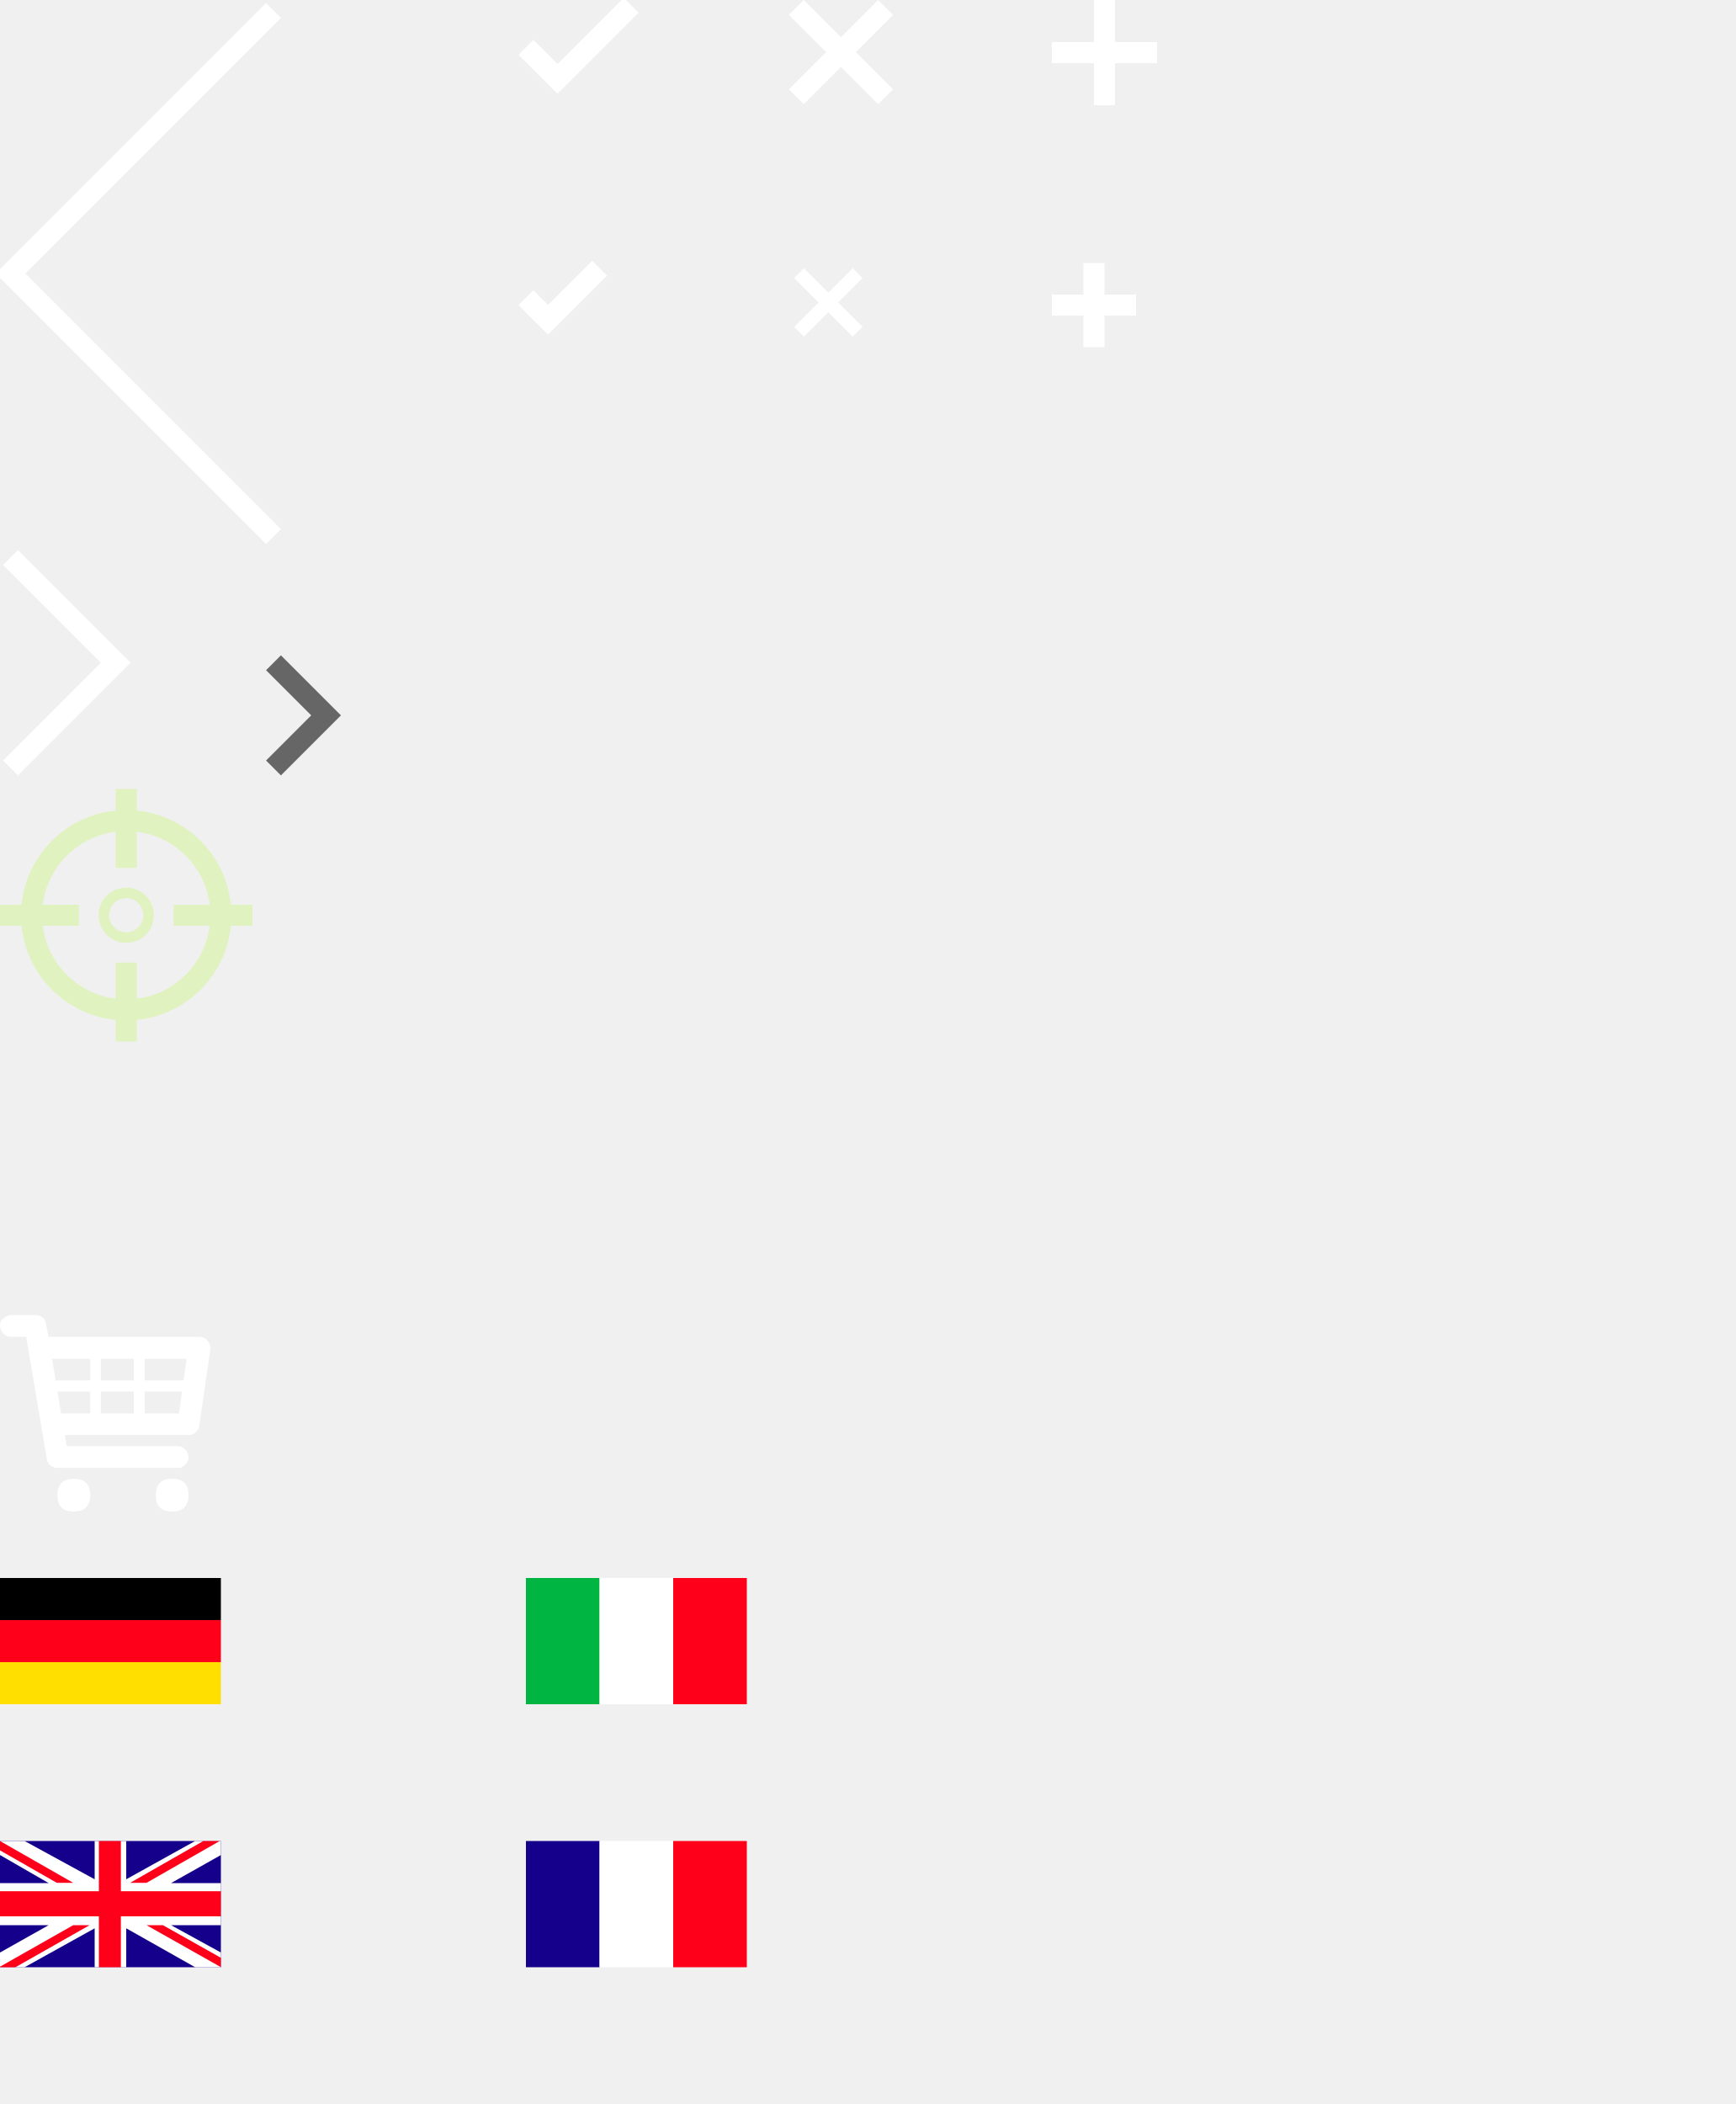
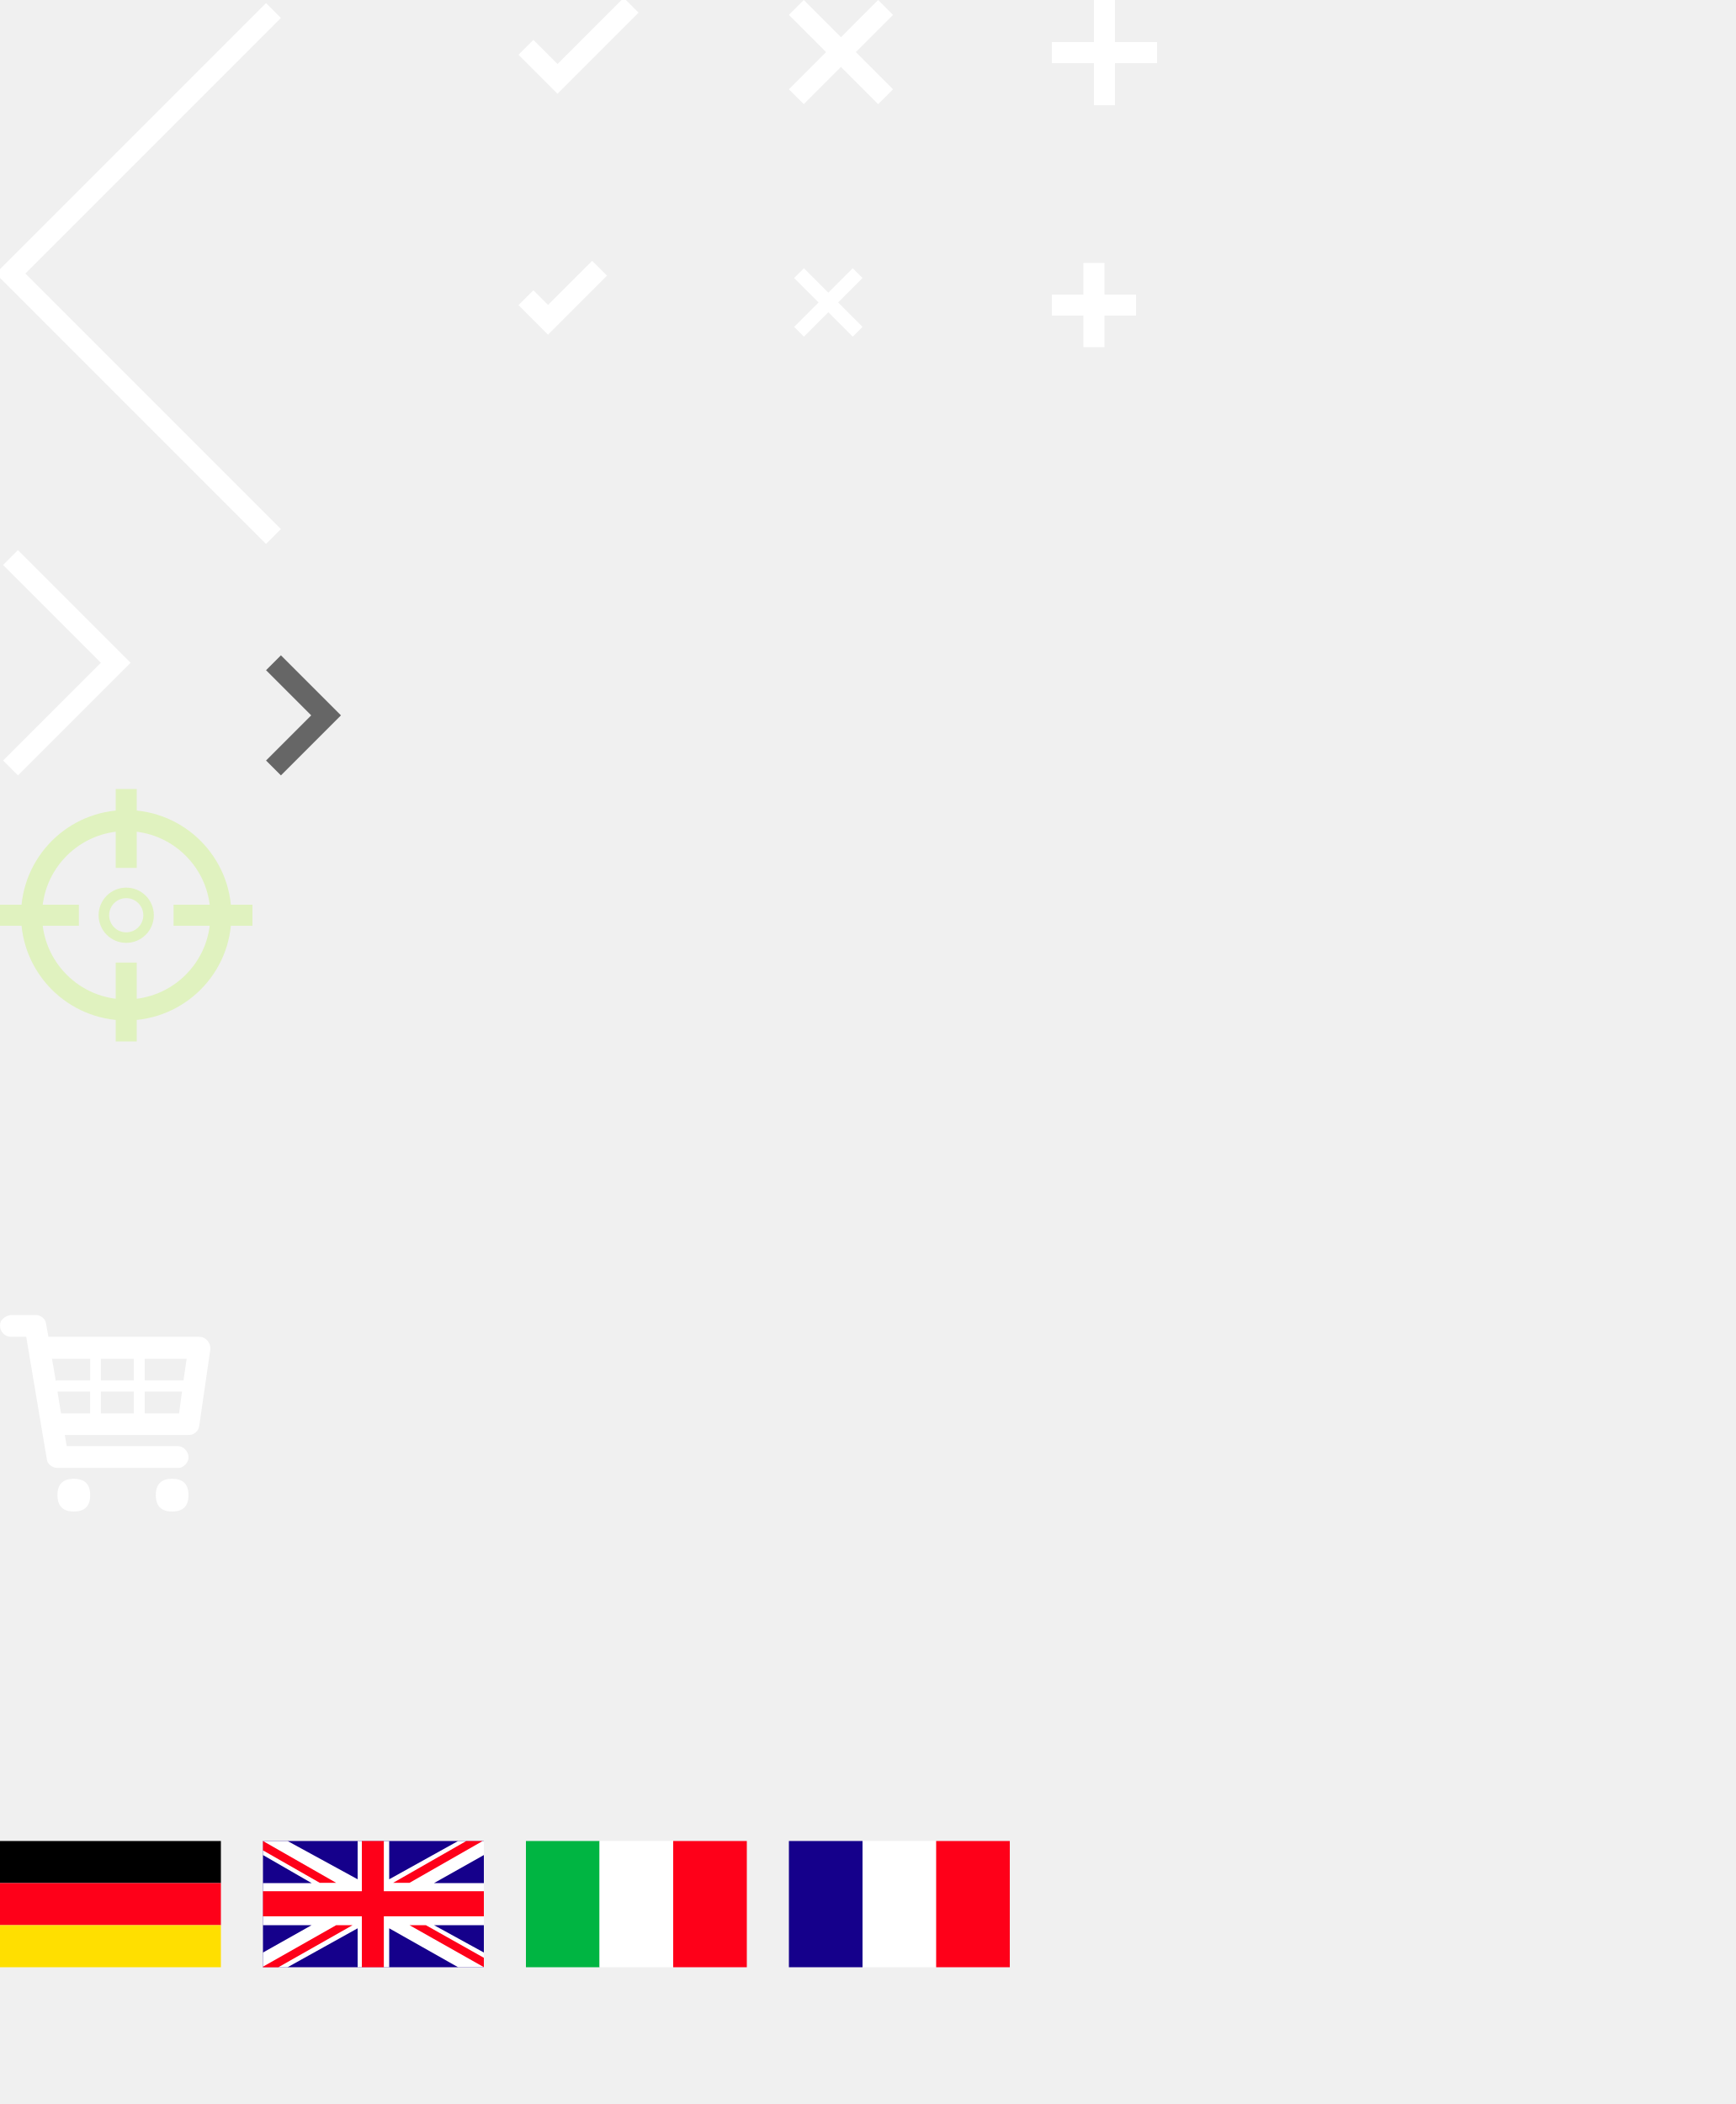
<svg xmlns="http://www.w3.org/2000/svg" version="1.1" x="0px" y="0px" width="165px" height="200px" viewBox="0 0 165 200" enable-background="new 0 0 165 200" xml:space="preserve">
  <g id="BACKGROUND" display="none">
    <rect display="inline" fill="#808080" width="165" height="1350" />
  </g>
  <g id="ELEMENTS">
    <g>
      <rect x="100" y="28" fill="#FFFFFF" width="8" height="2" />
      <rect x="103" y="25" fill="#FFFFFF" width="2" height="8" />
    </g>
    <polygon fill="#FFFFFF" points="84.899,1.416 83.484,0 79.949,3.536 76.414,0 75,1.416 78.535,4.951 75,8.486 76.414,9.9    79.949,6.365 83.484,9.9 84.899,8.486 81.364,4.951  " />
    <polygon fill="#FFFFFF" points="82,26.431 81.07,25.5 78.749,27.821 76.428,25.5 75.5,26.431 77.821,28.751 75.5,31.073 76.428,32    78.749,29.679 81.07,32 82,31.073 79.679,28.751  " />
    <g>
      <rect x="100" y="4" fill="#FFFFFF" width="10" height="2" />
      <rect x="104" fill="#FFFFFF" width="2" height="10" />
    </g>
    <g>
      <circle fill="none" stroke="#E0F2BF" stroke-width="2" stroke-miterlimit="10" cx="12" cy="87" r="9" />
      <g>
        <path fill="#E0F2BF" d="M12,85.375c0.896,0,1.625,0.729,1.625,1.625S12.896,88.625,12,88.625S10.375,87.896,10.375,87     S11.104,85.375,12,85.375 M12,84.375c-1.45,0-2.625,1.175-2.625,2.625S10.55,89.625,12,89.625S14.625,88.45,14.625,87     S13.45,84.375,12,84.375L12,84.375z" />
      </g>
      <line fill="none" stroke="#E0F2BF" stroke-width="2" stroke-miterlimit="10" x1="12" y1="75" x2="12" y2="82.5" />
      <line fill="none" stroke="#E0F2BF" stroke-width="2" stroke-miterlimit="10" x1="12" y1="91.5" x2="12" y2="99" />
      <line fill="none" stroke="#E0F2BF" stroke-width="2" stroke-miterlimit="10" x1="24" y1="87" x2="16.5" y2="87" />
      <line fill="none" stroke="#E0F2BF" stroke-width="2" stroke-miterlimit="10" x1="7.5" y1="87" x2="0" y2="87" />
    </g>
    <polyline fill="none" stroke="#FFFFFF" stroke-width="2" stroke-miterlimit="10" points="1,53 11,63 1,73  " />
    <polyline fill="none" stroke="#666666" stroke-width="2" stroke-miterlimit="10" points="26,63 31,68 26,73  " />
    <polyline fill="none" stroke="#FFFFFF" stroke-width="2" stroke-miterlimit="10" points="26,51 1,26 26,1  " />
    <polyline fill="none" stroke="#FFFFFF" stroke-width="2" stroke-miterlimit="10" points="60,0.5 53,7.5 50,4.5  " />
    <polyline fill="none" stroke="#FFFFFF" stroke-width="2" stroke-miterlimit="10" points="57,25.5 52.1,30.4 50,28.3  " />
    <g>
      <path fill="#FFFFFF" d="M18.94,127.074c0.305,0,0.564,0.12,0.777,0.358c0.212,0.24,0.305,0.52,0.279,0.838l-1.056,7.275    c-0.027,0.241-0.14,0.447-0.34,0.619c-0.2,0.173-0.425,0.253-0.678,0.24H6.162l0.18,1.057h10.525c0.292,0,0.538,0.106,0.737,0.319    c0.2,0.212,0.306,0.451,0.318,0.717c0.014,0.266-0.092,0.513-0.318,0.738c-0.226,0.225-0.472,0.326-0.737,0.298H5.463    c-0.266,0-0.498-0.086-0.698-0.26c-0.2-0.171-0.306-0.371-0.319-0.597l-1.953-11.603H1.058c-0.292,0-0.538-0.1-0.737-0.298    c-0.2-0.2-0.306-0.447-0.32-0.739c-0.014-0.291,0.093-0.53,0.32-0.716c0.225-0.188,0.471-0.292,0.737-0.32H3.37    c0.252,0,0.479,0.079,0.678,0.24c0.199,0.16,0.312,0.372,0.338,0.638l0.22,1.196H18.94z M8.573,129.166H4.945l0.359,2.094    c0.04-0.027,0.093-0.04,0.16-0.04h3.11V129.166z M5.463,132.276l0.339,2.074h2.771v-2.074H5.463z M5.463,142.125    c0-1.036,0.518-1.556,1.555-1.556c1.037,0,1.555,0.52,1.555,1.556c0,1.035-0.518,1.554-1.555,1.554    C5.981,143.679,5.463,143.161,5.463,142.125z M12.719,129.166H9.591v2.054h3.128V129.166z M12.719,132.276H9.591v2.074h3.128    V132.276z M17.744,129.166h-3.987v2.054h3.688L17.744,129.166z M13.756,134.35h3.268l0.281-2.074h-3.549V134.35z M14.812,142.125    c0-1.036,0.519-1.556,1.555-1.556c1.036,0,1.554,0.52,1.554,1.556c0,1.035-0.518,1.554-1.554,1.554    C15.331,143.679,14.812,143.161,14.812,142.125z" />
    </g>
    <g>
-       <rect y="150" width="21" height="3.999" />
-       <rect y="153.999" fill="#FE0019" width="21" height="4.001" />
-       <rect y="158" fill="#FFDF00" width="21" height="4" />
-     </g>
-     <g>
-       <rect y="175" fill="#15008B" width="21" height="12" />
-       <polygon fill="#FFFFFF" points="21,179 16.263,179 21,176.334 21,175 18.554,175 12,178.639 12,175 9,175 9,178.639 2.336,175     0,175 0,176.334 4.626,179 0,179 0,183 4.627,183 0,185.602 0,187 2.336,187 9,183.299 9,187 12,187 12,183.298 18.554,187     21,187 21,185.602 16.262,183 21,183   " />
-       <polygon fill="#FE0019" points="11.49,175 11.49,179.775 21,179.775 21,182.161 11.49,182.161 11.49,187 9.4,187 9.4,182.161     0,182.161 0,179.775 9.4,179.775 9.4,175   " />
-       <polygon fill="#FE0019" points="6.963,178.978 5.406,178.978 0,175.891 0,175   " />
-       <polygon fill="#FE0019" points="20.889,175 13.927,178.978 12.37,178.978 19.332,175   " />
-       <polygon fill="#FE0019" points="21,186.102 15.483,183 13.927,183 21,186.992   " />
-       <polygon fill="#FE0019" points="6.963,183 0,186.947 0,187 1.465,187 8.521,183   " />
-     </g>
-     <g>
-       <rect x="50" y="150" fill="#00B542" width="7" height="12" />
-       <rect x="57" y="150" fill="#FFFFFF" width="7" height="12" />
-       <rect x="64" y="150" fill="#FE0019" width="7" height="12" />
-     </g>
-     <g>
-       <rect x="50" y="175" fill="#15008B" width="7" height="12" />
+       <rect y="175" width="21" height="3.999" />
+       <rect y="178.999" fill="#FE0019" width="21" height="4.001" />
+       <rect y="183" fill="#FFDF00" width="21" height="4" />
+     </g>
+     <g>
+       <rect x="25" y="175" fill="#15008B" width="21" height="12" />
+       <polygon fill="#FFFFFF" points="46,179 41.263,179 46,176.334 46,175 43.554,175 37,178.639 37,175 34,175 34,178.639 27.336,175     25,175 25,176.334 29.626,179 25,179 25,183 29.627,183 25,185.602 25,187 27.336,187 34,183.299 34,187 37,187 37,183.298     43.554,187 46,187 46,185.602 41.262,183 46,183   " />
+       <polygon fill="#FE0019" points="36.49,175 36.49,179.775 46,179.775 46,182.161 36.49,182.161 36.49,187 34.4,187 34.4,182.161     25,182.161 25,179.775 34.4,179.775 34.4,175   " />
+       <polygon fill="#FE0019" points="31.963,178.978 30.406,178.978 25,175.891 25,175   " />
+       <polygon fill="#FE0019" points="45.889,175 38.927,178.978 37.37,178.978 44.332,175   " />
+       <polygon fill="#FE0019" points="46,186.102 40.483,183 38.927,183 46,186.992   " />
+       <polygon fill="#FE0019" points="31.963,183 25,186.947 25,187 26.465,187 33.521,183   " />
+     </g>
+     <g>
+       <rect x="50" y="175" fill="#00B542" width="7" height="12" />
      <rect x="57" y="175" fill="#FFFFFF" width="7" height="12" />
      <rect x="64" y="175" fill="#FE0019" width="7" height="12" />
+     </g>
+     <g>
+       <rect x="75" y="175" fill="#15008B" width="7" height="12" />
+       <rect x="82" y="175" fill="#FFFFFF" width="7" height="12" />
+       <rect x="89" y="175" fill="#FE0019" width="7" height="12" />
    </g>
  </g>
  <g id="GRID" display="none">
    <line display="inline" fill="none" stroke="#00FFFF" x1="-80" y1="-0.5" x2="718" y2="-0.5" />
    <text transform="matrix(1 0 0 1 -86.104 1)" display="inline" fill="#00FFFF" font-family="'Silkscreen'" font-size="8">0</text>
    <text transform="matrix(1 0 0 1 -86.3281 -16)" display="inline" fill="#00FFFF" font-family="'Silkscreen'" font-size="8">Y</text>
    <text transform="matrix(1 0 0 1 -2 -83.6201)" display="inline" fill="#00FFFF" font-family="'Silkscreen'" font-size="8">0</text>
    <text transform="matrix(1 0 0 1 -22 -83.6201)" display="inline" fill="#00FFFF" font-family="'Silkscreen'" font-size="8">X</text>
    <line display="inline" fill="none" stroke="#6BFFFF" x1="-80" y1="24.5" x2="718" y2="24.5" />
    <text transform="matrix(1 0 0 1 -90.208 26)" display="inline" fill="#6BFFFF" font-family="'Silkscreen'" font-size="8">25</text>
    <line display="inline" fill="none" stroke="#6BFFFF" x1="-80" y1="49.5" x2="718" y2="49.5" />
    <text transform="matrix(1 0 0 1 -90.208 51)" display="inline" fill="#6BFFFF" font-family="'Silkscreen'" font-size="8">50</text>
    <line display="inline" fill="none" stroke="#6BFFFF" x1="-80" y1="74.5" x2="718" y2="74.5" />
    <text transform="matrix(1 0 0 1 -90.208 76)" display="inline" fill="#6BFFFF" font-family="'Silkscreen'" font-size="8">75</text>
    <line display="inline" fill="none" stroke="#00FFFF" x1="-80" y1="99.5" x2="718" y2="99.5" />
    <text transform="matrix(1 0 0 1 -94.3115 101)" display="inline" fill="#00FFFF" font-family="'Silkscreen'" font-size="8">100</text>
    <line display="inline" fill="none" stroke="#6BFFFF" x1="-80" y1="124.5" x2="718" y2="124.5" />
    <text transform="matrix(1 0 0 1 -94.3115 126)" display="inline" fill="#6BFFFF" font-family="'Silkscreen'" font-size="8">125</text>
    <line display="inline" fill="none" stroke="#6BFFFF" x1="-80" y1="149.5" x2="718" y2="149.5" />
    <text transform="matrix(1 0 0 1 -94.3115 151)" display="inline" fill="#6BFFFF" font-family="'Silkscreen'" font-size="8">150</text>
    <line display="inline" fill="none" stroke="#6BFFFF" x1="-80" y1="174.5" x2="718" y2="174.5" />
    <text transform="matrix(1 0 0 1 -94.3115 176)" display="inline" fill="#6BFFFF" font-family="'Silkscreen'" font-size="8">175</text>
    <line display="inline" fill="none" stroke="#00FFFF" x1="-80" y1="199.5" x2="718" y2="199.5" />
    <text transform="matrix(1 0 0 1 -94.3115 201)" display="inline" fill="#00FFFF" font-family="'Silkscreen'" font-size="8">200</text>
    <line display="inline" fill="none" stroke="#6BFFFF" x1="-80" y1="224.5" x2="718" y2="224.5" />
    <text transform="matrix(1 0 0 1 -94.3115 226)" display="inline" fill="#6BFFFF" font-family="'Silkscreen'" font-size="8">225</text>
    <line display="inline" fill="none" stroke="#6BFFFF" x1="-80" y1="249.5" x2="718" y2="249.5" />
    <text transform="matrix(1 0 0 1 -94.3115 251)" display="inline" fill="#6BFFFF" font-family="'Silkscreen'" font-size="8">250</text>
    <line display="inline" fill="none" stroke="#6BFFFF" x1="-80" y1="274.5" x2="718" y2="274.5" />
    <text transform="matrix(1 0 0 1 -94.3115 276)" display="inline" fill="#6BFFFF" font-family="'Silkscreen'" font-size="8">275</text>
    <line display="inline" fill="none" stroke="#00FFFF" x1="-80" y1="299.5" x2="718" y2="299.5" />
    <text transform="matrix(1 0 0 1 -94.3115 301)" display="inline" fill="#00FFFF" font-family="'Silkscreen'" font-size="8">300</text>
    <line display="inline" fill="none" stroke="#6BFFFF" x1="-80" y1="324.5" x2="718" y2="324.5" />
    <text transform="matrix(1 0 0 1 -94.3115 326)" display="inline" fill="#6BFFFF" font-family="'Silkscreen'" font-size="8">325</text>
    <line display="inline" fill="none" stroke="#6BFFFF" x1="-80" y1="349.5" x2="718" y2="349.5" />
    <text transform="matrix(1 0 0 1 -94.3115 351)" display="inline" fill="#6BFFFF" font-family="'Silkscreen'" font-size="8">350</text>
    <line display="inline" fill="none" stroke="#6BFFFF" x1="-80" y1="374.5" x2="718" y2="374.5" />
    <text transform="matrix(1 0 0 1 -94.3115 376)" display="inline" fill="#6BFFFF" font-family="'Silkscreen'" font-size="8">375</text>
    <line display="inline" fill="none" stroke="#00FFFF" x1="-80" y1="399.5" x2="718" y2="399.5" />
    <text transform="matrix(1 0 0 1 -94.3115 401)" display="inline" fill="#00FFFF" font-family="'Silkscreen'" font-size="8">400</text>
    <line display="inline" fill="none" stroke="#6BFFFF" x1="-80" y1="424.5" x2="718" y2="424.5" />
    <text transform="matrix(1 0 0 1 -94.3115 426)" display="inline" fill="#6BFFFF" font-family="'Silkscreen'" font-size="8">425</text>
    <line display="inline" fill="none" stroke="#6BFFFF" x1="-80" y1="449.5" x2="718" y2="449.5" />
    <text transform="matrix(1 0 0 1 -94.3115 451)" display="inline" fill="#6BFFFF" font-family="'Silkscreen'" font-size="8">450</text>
    <line display="inline" fill="none" stroke="#6BFFFF" x1="-80" y1="474.5" x2="718" y2="474.5" />
    <text transform="matrix(1 0 0 1 -94.3115 476)" display="inline" fill="#6BFFFF" font-family="'Silkscreen'" font-size="8">475</text>
    <line display="inline" fill="none" stroke="#00FFFF" x1="-80" y1="499.5" x2="718" y2="499.5" />
    <text transform="matrix(1 0 0 1 -94.3115 501)" display="inline" fill="#00FFFF" font-family="'Silkscreen'" font-size="8">500</text>
    <line display="inline" fill="none" stroke="#6BFFFF" x1="-80" y1="524.5" x2="718" y2="524.5" />
    <text transform="matrix(1 0 0 1 -94.3115 526)" display="inline" fill="#6BFFFF" font-family="'Silkscreen'" font-size="8">525</text>
    <line display="inline" fill="none" stroke="#6BFFFF" x1="-80" y1="549.5" x2="718" y2="549.5" />
    <text transform="matrix(1 0 0 1 -94.3115 551)" display="inline" fill="#6BFFFF" font-family="'Silkscreen'" font-size="8">550</text>
    <line display="inline" fill="none" stroke="#6BFFFF" x1="-80" y1="574.5" x2="718" y2="574.5" />
    <text transform="matrix(1 0 0 1 -94.3115 576)" display="inline" fill="#6BFFFF" font-family="'Silkscreen'" font-size="8">575</text>
    <line display="inline" fill="none" stroke="#00FFFF" x1="-80" y1="599.5" x2="718" y2="599.5" />
    <text transform="matrix(1 0 0 1 -94.3115 601)" display="inline" fill="#00FFFF" font-family="'Silkscreen'" font-size="8">600</text>
    <line display="inline" fill="none" stroke="#6BFFFF" x1="-80" y1="624.5" x2="718" y2="624.5" />
    <text transform="matrix(1 0 0 1 -94.3115 626)" display="inline" fill="#6BFFFF" font-family="'Silkscreen'" font-size="8">625</text>
    <line display="inline" fill="none" stroke="#6BFFFF" x1="-80" y1="649.5" x2="718" y2="649.5" />
    <text transform="matrix(1 0 0 1 -94.3115 651)" display="inline" fill="#6BFFFF" font-family="'Silkscreen'" font-size="8">650</text>
    <line display="inline" fill="none" stroke="#6BFFFF" x1="-80" y1="674.5" x2="718" y2="674.5" />
    <text transform="matrix(1 0 0 1 -94.3115 676)" display="inline" fill="#6BFFFF" font-family="'Silkscreen'" font-size="8">675</text>
    <line display="inline" fill="none" stroke="#00FFFF" x1="-80" y1="699.5" x2="718" y2="699.5" />
    <text transform="matrix(1 0 0 1 -94.3115 701)" display="inline" fill="#00FFFF" font-family="'Silkscreen'" font-size="8">700</text>
    <line display="inline" fill="none" stroke="#6BFFFF" x1="-80" y1="724.5" x2="718" y2="724.5" />
    <text transform="matrix(1 0 0 1 -94.3115 726)" display="inline" fill="#6BFFFF" font-family="'Silkscreen'" font-size="8">725</text>
    <line display="inline" fill="none" stroke="#6BFFFF" x1="-80" y1="749.5" x2="718" y2="749.5" />
    <text transform="matrix(1 0 0 1 -94.3115 751)" display="inline" fill="#6BFFFF" font-family="'Silkscreen'" font-size="8">750</text>
    <line display="inline" fill="none" stroke="#6BFFFF" x1="-80" y1="774.5" x2="718" y2="774.5" />
    <text transform="matrix(1 0 0 1 -94.3115 776)" display="inline" fill="#6BFFFF" font-family="'Silkscreen'" font-size="8">775</text>
    <line display="inline" fill="none" stroke="#00FFFF" x1="-80" y1="799.5" x2="718" y2="799.5" />
    <text transform="matrix(1 0 0 1 -94.3115 801)" display="inline" fill="#00FFFF" font-family="'Silkscreen'" font-size="8">800</text>
    <line display="inline" fill="none" stroke="#6BFFFF" x1="-80" y1="824.5" x2="718" y2="824.5" />
    <text transform="matrix(1 0 0 1 -94.3115 826)" display="inline" fill="#6BFFFF" font-family="'Silkscreen'" font-size="8">825</text>
    <line display="inline" fill="none" stroke="#6BFFFF" x1="-80" y1="849.5" x2="718" y2="849.5" />
    <text transform="matrix(1 0 0 1 -94.3115 851)" display="inline" fill="#6BFFFF" font-family="'Silkscreen'" font-size="8">850</text>
    <line display="inline" fill="none" stroke="#6BFFFF" x1="-80" y1="874.5" x2="718" y2="874.5" />
    <text transform="matrix(1 0 0 1 -94.3115 876)" display="inline" fill="#6BFFFF" font-family="'Silkscreen'" font-size="8">875</text>
    <line display="inline" fill="none" stroke="#00FFFF" x1="-80" y1="899.5" x2="718" y2="899.5" />
    <text transform="matrix(1 0 0 1 -94.3115 901)" display="inline" fill="#00FFFF" font-family="'Silkscreen'" font-size="8">900</text>
    <line display="inline" fill="none" stroke="#6BFFFF" x1="-80" y1="924.5" x2="718" y2="924.5" />
    <text transform="matrix(1 0 0 1 -94.3115 926)" display="inline" fill="#6BFFFF" font-family="'Silkscreen'" font-size="8">925</text>
    <line display="inline" fill="none" stroke="#6BFFFF" x1="-80" y1="949.5" x2="718" y2="949.5" />
    <text transform="matrix(1 0 0 1 -94.3115 951)" display="inline" fill="#6BFFFF" font-family="'Silkscreen'" font-size="8">950</text>
    <line display="inline" fill="none" stroke="#6BFFFF" x1="-80" y1="974.5" x2="718" y2="974.5" />
    <text transform="matrix(1 0 0 1 -94.3115 976)" display="inline" fill="#6BFFFF" font-family="'Silkscreen'" font-size="8">975</text>
    <line display="inline" fill="none" stroke="#00FFFF" x1="-80" y1="999.5" x2="718" y2="999.5" />
    <text transform="matrix(1 0 0 1 -98.4155 1001)" display="inline" fill="#00FFFF" font-family="'Silkscreen'" font-size="8">1000</text>
    <line display="inline" fill="none" stroke="#6BFFFF" x1="-80" y1="1024.5" x2="718" y2="1024.5" />
    <text transform="matrix(1 0 0 1 -98.4155 1026)" display="inline" fill="#6BFFFF" font-family="'Silkscreen'" font-size="8">1025</text>
    <line display="inline" fill="none" stroke="#6BFFFF" x1="-80" y1="1049.5" x2="718" y2="1049.5" />
    <text transform="matrix(1 0 0 1 -98.4155 1051)" display="inline" fill="#6BFFFF" font-family="'Silkscreen'" font-size="8">1050</text>
    <line display="inline" fill="none" stroke="#6BFFFF" x1="-80" y1="1074.5" x2="718" y2="1074.5" />
    <text transform="matrix(1 0 0 1 -98.4155 1076)" display="inline" fill="#6BFFFF" font-family="'Silkscreen'" font-size="8">1075</text>
    <line display="inline" fill="none" stroke="#00FFFF" x1="-80" y1="1099.5" x2="718" y2="1099.5" />
    <text transform="matrix(1 0 0 1 -98.4155 1101)" display="inline" fill="#00FFFF" font-family="'Silkscreen'" font-size="8">1100</text>
    <line display="inline" fill="none" stroke="#6BFFFF" x1="-80" y1="1124.5" x2="718" y2="1124.5" />
    <text transform="matrix(1 0 0 1 -98.4155 1126)" display="inline" fill="#6BFFFF" font-family="'Silkscreen'" font-size="8">1125</text>
    <line display="inline" fill="none" stroke="#6BFFFF" x1="-80" y1="1149.5" x2="718" y2="1149.5" />
    <text transform="matrix(1 0 0 1 -98.4155 1151)" display="inline" fill="#6BFFFF" font-family="'Silkscreen'" font-size="8">1150</text>
    <line display="inline" fill="none" stroke="#6BFFFF" x1="-80" y1="1174.5" x2="718" y2="1174.5" />
    <text transform="matrix(1 0 0 1 -98.4155 1176)" display="inline" fill="#6BFFFF" font-family="'Silkscreen'" font-size="8">1175</text>
    <line display="inline" fill="none" stroke="#00FFFF" x1="-80" y1="1199.5" x2="718" y2="1199.5" />
    <text transform="matrix(1 0 0 1 -98.4155 1201)" display="inline" fill="#00FFFF" font-family="'Silkscreen'" font-size="8">1200</text>
    <line display="inline" fill="none" stroke="#6BFFFF" x1="-80" y1="1224.5" x2="718" y2="1224.5" />
    <text transform="matrix(1 0 0 1 -98.4155 1226)" display="inline" fill="#6BFFFF" font-family="'Silkscreen'" font-size="8">1225</text>
    <line display="inline" fill="none" stroke="#6BFFFF" x1="-80" y1="1249.5" x2="718" y2="1249.5" />
    <text transform="matrix(1 0 0 1 -98.4155 1251)" display="inline" fill="#6BFFFF" font-family="'Silkscreen'" font-size="8">1250</text>
    <line display="inline" fill="none" stroke="#6BFFFF" x1="-80" y1="1274.5" x2="718" y2="1274.5" />
    <text transform="matrix(1 0 0 1 -98.4155 1276)" display="inline" fill="#6BFFFF" font-family="'Silkscreen'" font-size="8">1275</text>
    <line display="inline" fill="none" stroke="#00FFFF" x1="-80" y1="1299.5" x2="718" y2="1299.5" />
    <text transform="matrix(1 0 0 1 -98.4155 1301)" display="inline" fill="#00FFFF" font-family="'Silkscreen'" font-size="8">1300</text>
    <line display="inline" fill="none" stroke="#6BFFFF" x1="-80" y1="1324.5" x2="718" y2="1324.5" />
    <text transform="matrix(1 0 0 1 -98.4155 1326)" display="inline" fill="#6BFFFF" font-family="'Silkscreen'" font-size="8">1325</text>
    <line display="inline" fill="none" stroke="#6BFFFF" x1="-80" y1="1349.5" x2="718" y2="1349.5" />
    <text transform="matrix(1 0 0 1 -98.4155 1351)" display="inline" fill="#6BFFFF" font-family="'Silkscreen'" font-size="8">1350</text>
    <line display="inline" fill="none" stroke="#6BFFFF" x1="-80" y1="1374.5" x2="718" y2="1374.5" />
    <text transform="matrix(1 0 0 1 -98.4155 1376)" display="inline" fill="#6BFFFF" font-family="'Silkscreen'" font-size="8">1375</text>
    <line display="inline" fill="none" stroke="#00FFFF" x1="-80" y1="1399.5" x2="718" y2="1399.5" />
    <text transform="matrix(1 0 0 1 -98.4155 1401)" display="inline" fill="#00FFFF" font-family="'Silkscreen'" font-size="8">1400</text>
    <line display="inline" fill="none" stroke="#6BFFFF" x1="-80" y1="1424.5" x2="718" y2="1424.5" />
    <text transform="matrix(1 0 0 1 -98.4155 1426)" display="inline" fill="#6BFFFF" font-family="'Silkscreen'" font-size="8">1425</text>
    <line display="inline" fill="none" stroke="#6BFFFF" x1="-80" y1="1449.5" x2="718" y2="1449.5" />
    <text transform="matrix(1 0 0 1 -98.4155 1451)" display="inline" fill="#6BFFFF" font-family="'Silkscreen'" font-size="8">1450</text>
    <line display="inline" fill="none" stroke="#6BFFFF" x1="-80" y1="1474.5" x2="718" y2="1474.5" />
    <text transform="matrix(1 0 0 1 -98.4155 1476)" display="inline" fill="#6BFFFF" font-family="'Silkscreen'" font-size="8">1475</text>
    <line display="inline" fill="none" stroke="#00FFFF" x1="-80" y1="1499.5" x2="718" y2="1499.5" />
    <text transform="matrix(1 0 0 1 -98.4155 1501)" display="inline" fill="#00FFFF" font-family="'Silkscreen'" font-size="8">1500</text>
    <line display="inline" fill="none" stroke="#00FFFF" x1="-0.5" y1="-80" x2="-0.5" y2="1500" />
    <text transform="matrix(1 0 0 1 23 -83.6201)" display="inline" fill="#6BFFFF" font-family="'Silkscreen'" font-size="8">25</text>
    <line display="inline" fill="none" stroke="#6BFFFF" x1="24.5" y1="-80" x2="24.5" y2="1500" />
    <text transform="matrix(1 0 0 1 48 -83.6201)" display="inline" fill="#6BFFFF" font-family="'Silkscreen'" font-size="8">50</text>
    <line display="inline" fill="none" stroke="#6BFFFF" x1="49.5" y1="-80" x2="49.5" y2="1500" />
    <text transform="matrix(1 0 0 1 73 -83.6201)" display="inline" fill="#6BFFFF" font-family="'Silkscreen'" font-size="8">75</text>
    <line display="inline" fill="none" stroke="#6BFFFF" x1="74.5" y1="-80" x2="74.5" y2="1500" />
    <text transform="matrix(1 0 0 1 98 -83.6201)" display="inline" fill="#00FFFF" font-family="'Silkscreen'" font-size="8">100</text>
    <line display="inline" fill="none" stroke="#00FFFF" x1="99.5" y1="-79" x2="99.5" y2="1501" />
    <text transform="matrix(1 0 0 1 123 -83.6201)" display="inline" fill="#6BFFFF" font-family="'Silkscreen'" font-size="8">125</text>
    <line display="inline" fill="none" stroke="#6BFFFF" x1="124.5" y1="-80" x2="124.5" y2="1500" />
    <text transform="matrix(1 0 0 1 148 -83.6201)" display="inline" fill="#6BFFFF" font-family="'Silkscreen'" font-size="8">150</text>
    <line display="inline" fill="none" stroke="#6BFFFF" x1="149.5" y1="-80" x2="149.5" y2="1500" />
    <text transform="matrix(1 0 0 1 173 -83.6201)" display="inline" fill="#6BFFFF" font-family="'Silkscreen'" font-size="8">175</text>
    <line display="inline" fill="none" stroke="#6BFFFF" x1="174.5" y1="-80" x2="174.5" y2="1500" />
    <text transform="matrix(1 0 0 1 198 -83.6201)" display="inline" fill="#00FFFF" font-family="'Silkscreen'" font-size="8">200</text>
    <line display="inline" fill="none" stroke="#00FFFF" x1="199.5" y1="-80" x2="199.5" y2="1500" />
    <text transform="matrix(1 0 0 1 223 -83.6201)" display="inline" fill="#6BFFFF" font-family="'Silkscreen'" font-size="8">225</text>
    <line display="inline" fill="none" stroke="#6BFFFF" x1="224.5" y1="-80" x2="224.5" y2="1500" />
    <text transform="matrix(1 0 0 1 248 -83.6201)" display="inline" fill="#6BFFFF" font-family="'Silkscreen'" font-size="8">250</text>
    <line display="inline" fill="none" stroke="#6BFFFF" x1="249.5" y1="-80" x2="249.5" y2="1500" />
    <text transform="matrix(1 0 0 1 273 -83.6201)" display="inline" fill="#6BFFFF" font-family="'Silkscreen'" font-size="8">275</text>
    <line display="inline" fill="none" stroke="#6BFFFF" x1="274.5" y1="-80" x2="274.5" y2="1500" />
    <text transform="matrix(1 0 0 1 298 -83.6201)" display="inline" fill="#00FFFF" font-family="'Silkscreen'" font-size="8">300</text>
    <line display="inline" fill="none" stroke="#00FFFF" x1="299.5" y1="-80" x2="299.5" y2="1500" />
    <text transform="matrix(1 0 0 1 323 -83.6201)" display="inline" fill="#6BFFFF" font-family="'Silkscreen'" font-size="8">325</text>
    <line display="inline" fill="none" stroke="#6BFFFF" x1="324.5" y1="-80" x2="324.5" y2="1500" />
    <text transform="matrix(1 0 0 1 348 -83.6201)" display="inline" fill="#6BFFFF" font-family="'Silkscreen'" font-size="8">350</text>
    <line display="inline" fill="none" stroke="#6BFFFF" x1="349.5" y1="-80" x2="349.5" y2="1500" />
    <text transform="matrix(1 0 0 1 373 -83.6201)" display="inline" fill="#6BFFFF" font-family="'Silkscreen'" font-size="8">375</text>
    <line display="inline" fill="none" stroke="#6BFFFF" x1="374.5" y1="-80" x2="374.5" y2="1500" />
    <rect x="375" y="124" display="inline" opacity="0.15" fill="#FF00FF" width="149" height="100" />
  </g>
</svg>
